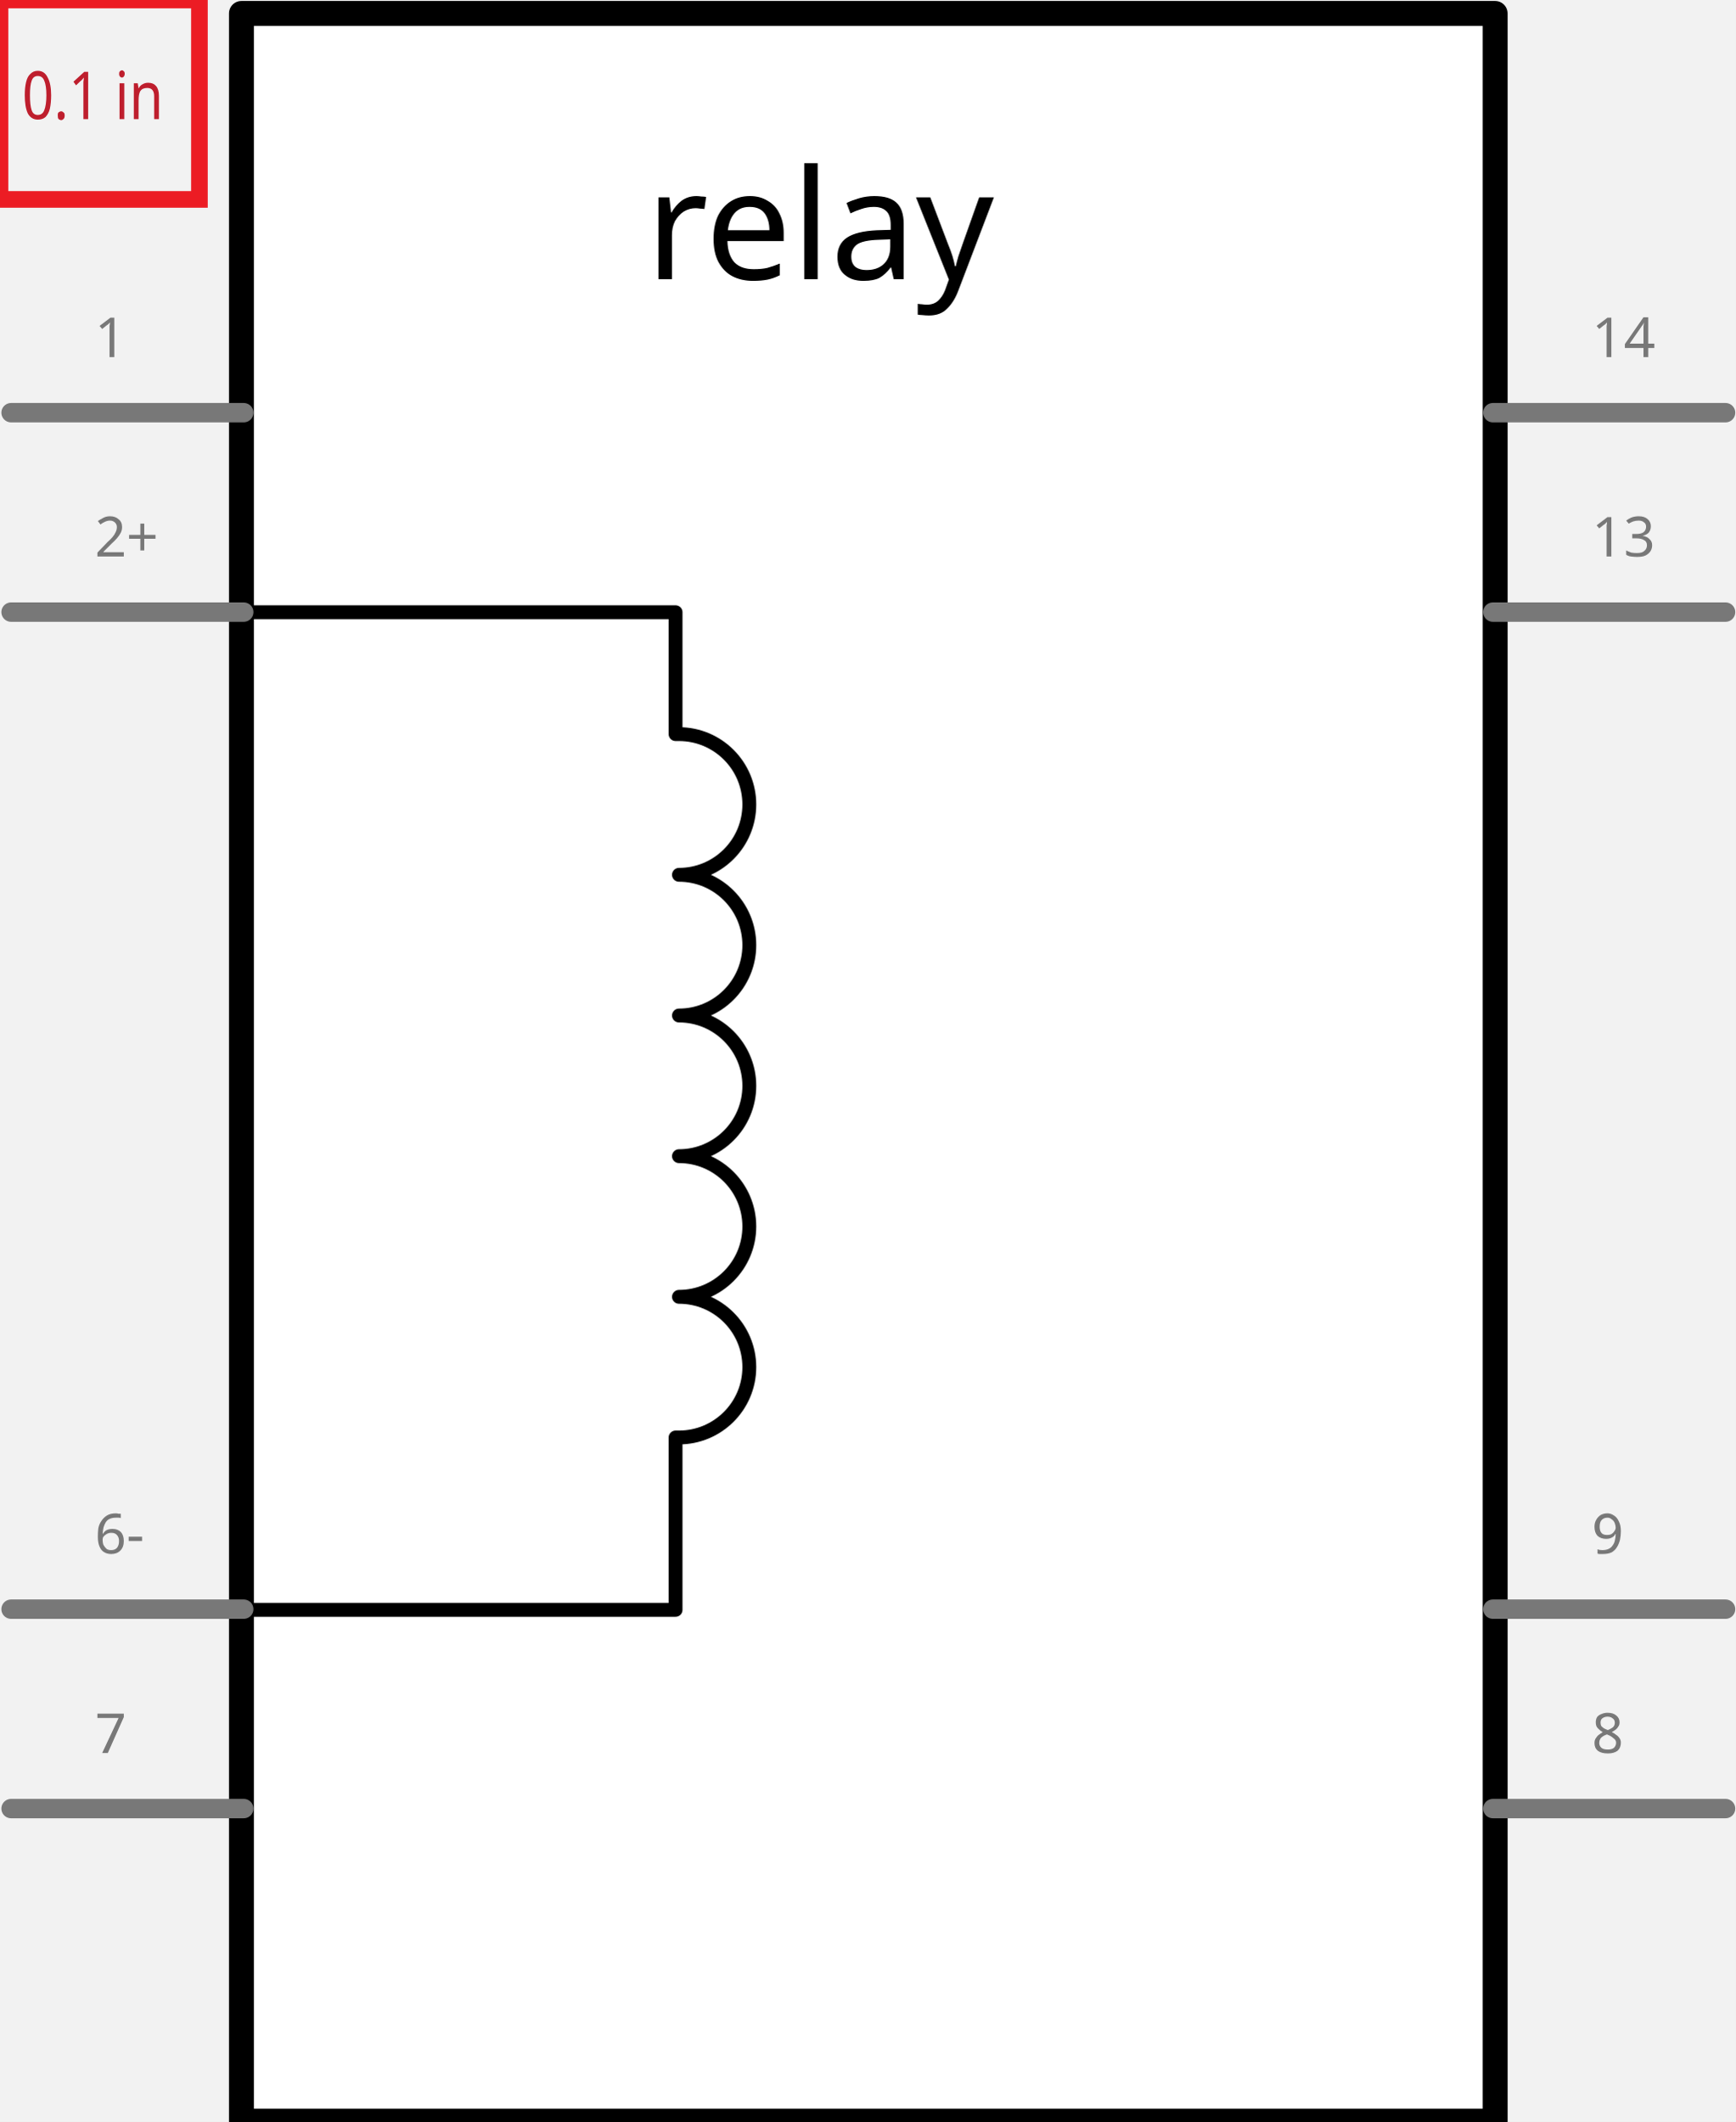
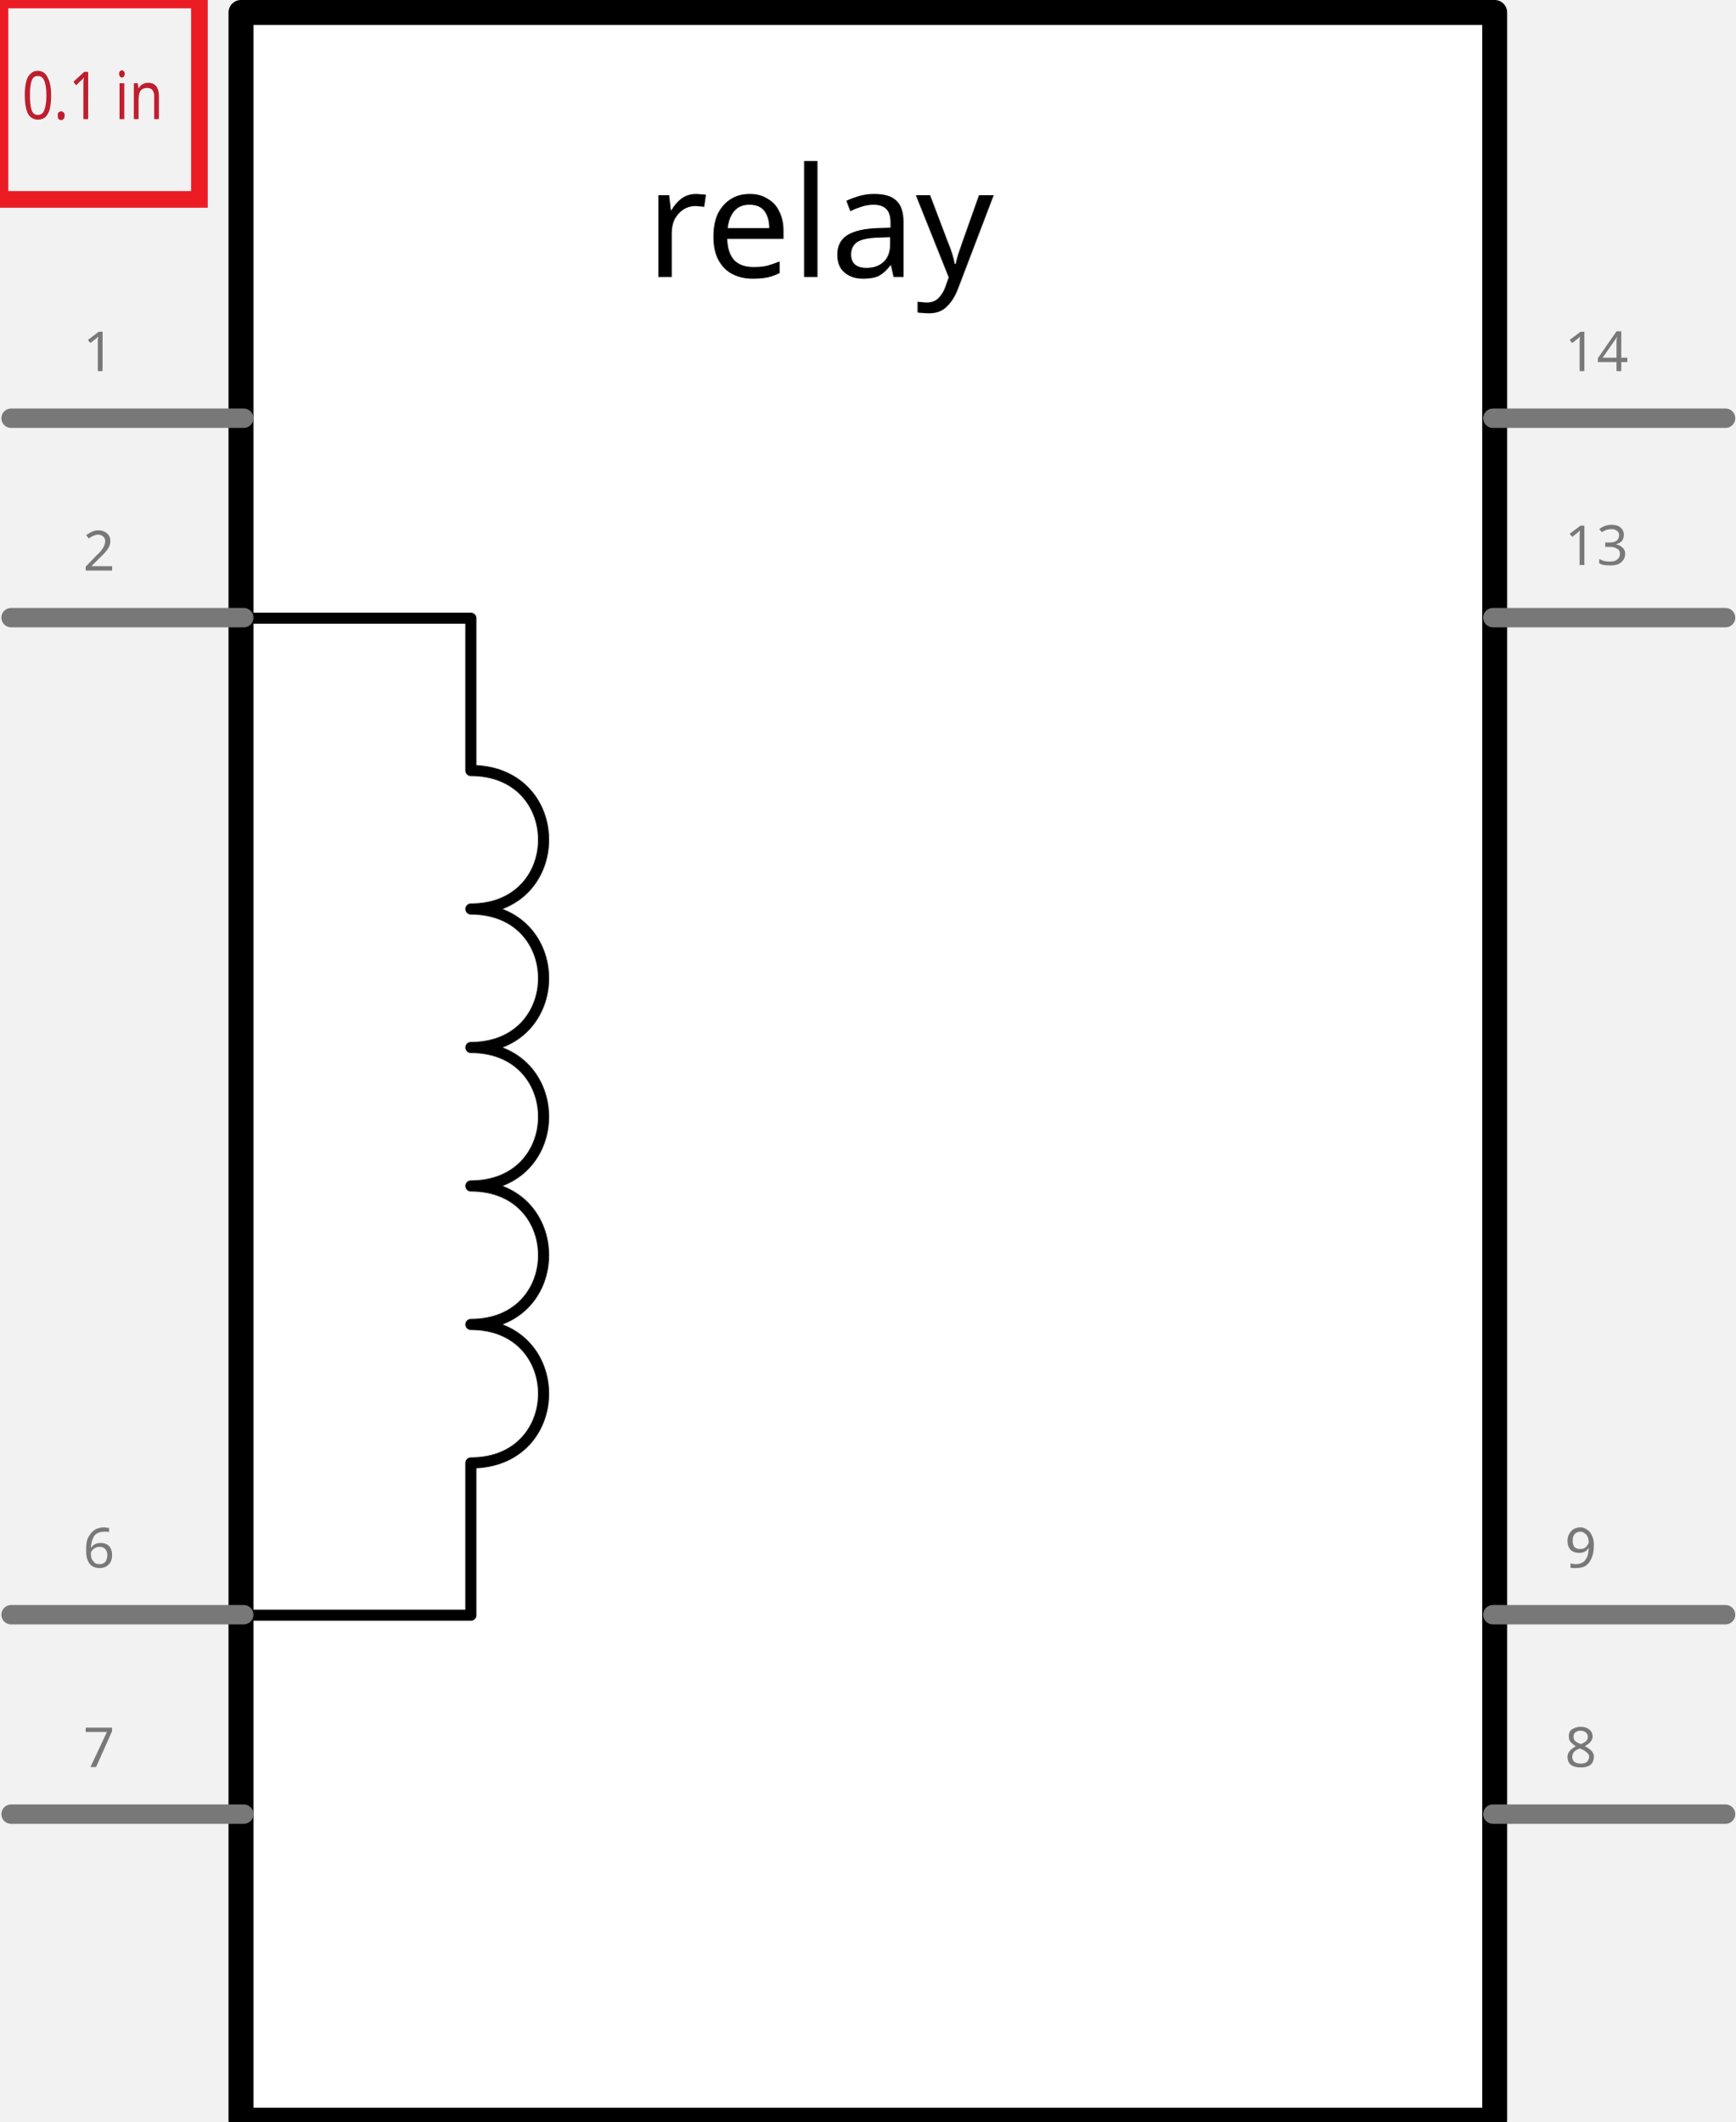
<svg xmlns="http://www.w3.org/2000/svg" version="1.2" baseProfile="tiny" id="Layer_1" x="0px" y="0px" width="62.667px" height="76.585px" viewBox="0 0 62.667 76.585" xml:space="preserve">
  <g id="help">
    <rect x="0" y="0" fill="#F2F2F2" width="62.667" height="76.585" id="viewBox_background" />
    <rect x="0" y="0" fill="none" stroke="#EC1C24" stroke-width="0.6" width="7.2" height="7.2" id="scale_block" />
    <text transform="matrix(1 0 0 1.2 0.8 4.3)" fill="#BE1E2D" font-family="'Droid Sans'" font-size="2">0.1 in</text>
  </g>
  <g id="schematic">
-     <g transform="translate(-201.9984,-375.8734)">
-       <rect id="rect5" x="210.715" y="376.359" fill="#FFFFFF" stroke="#000000" stroke-width="0.9" stroke-linecap="round" stroke-linejoin="round" width="45.265" height="76.1" />
-       <g id="label0" fill="#787878" font-family="'Droid Sans'" font-size="2">
-         <g>
-           <text transform="matrix(1 0 0 1 205.4213 439.1669)">7</text>
-         </g>
-         <g>
-           <text transform="matrix(1 0 0 1 205.4213 431.9667)">6-</text>
-         </g>
-         <g>
-           <text transform="matrix(1 0 0 1 205.4213 395.9657)">2+</text>
-         </g>
-         <g>
-           <text transform="matrix(1 0 0 1 205.4213 388.7655)">1</text>
-         </g>
-         <g>
-           <text transform="matrix(1 0 0 1 259.4726 439.1669)">8</text>
-         </g>
-         <g>
-           <text transform="matrix(1 0 0 1 259.4726 431.9667)">9</text>
-         </g>
-         <g>
-           <text transform="matrix(1 0 0 1 259.4726 395.9657)">13</text>
-         </g>
-         <g>
-           <text transform="matrix(1 0 0 1 259.4726 388.7655)">14</text>
-         </g>
+     <g transform="translate(0,0)">
+       <rect id="rect5" x="8.7" y="0.45" fill="#FFFFFF" stroke="#000000" stroke-width="0.9" stroke-linecap="round" stroke-linejoin="round" width="45.265" height="76.1" />
+       <g id="label0" fill="#787878" font-family="'Droid Sans'" font-size="2" transform="translate(3,6.2 )">
+         <text transform="matrix(1 0 0 1 0     7.2)">1</text>
+         <text transform="matrix(1 0 0 1 0    14.4)">2</text>
+         <text transform="matrix(1 0 0 1 0    50.4)">6</text>
+         <text transform="matrix(1 0 0 1 0    57.6)">7</text>
+         <text transform="matrix(1 0 0 1 53.5 57.6)">8</text>
+         <text transform="matrix(1 0 0 1 53.5 50.4)">9</text>
+         <text transform="matrix(1 0 0 1 53.5 14.2)">13</text>
+         <text transform="matrix(1 0 0 1 53.5  7.2)">14</text>
      </g>
-       <g id="g3256" transform="matrix(1.25,0,0,1.25,201.9491,375.78)">
-         <path id="path3892" fill="none" stroke="#000000" stroke-width="0.4" stroke-linecap="round" stroke-linejoin="round" d="     M6.918,46.575h12.634v-4.979h0.098c1.122,0,2.032-0.91,2.032-2.032c0-1.123-0.91-2.031-2.032-2.031     c1.122,0,2.032-0.91,2.032-2.032c0-1.122-0.91-2.031-2.032-2.031c1.122,0,2.032-0.909,2.032-2.031     c0-1.122-0.91-2.032-2.032-2.032c1.122,0,2.032-0.91,2.032-2.032c0-1.122-0.91-2.032-2.032-2.032c1.122,0,2.032-0.91,2.032-2.032     c0-1.122-0.91-2.032-2.032-2.032h-0.098v-3.521H6.918" />
+       <g id="g3256" transform="matrix(1,0,0,1,1.8,7.92)">
+         <path id="path3892" fill="none" stroke="#000000" stroke-width="0.4" stroke-linecap="round" stroke-linejoin="round" d="     M7.2,14.4h8v5.5     c3.5,0,3.5,5,0,5     c3.5,0,3.5,5,0,5     c3.5,0,3.5,5,0,5     c3.5,0,3.5,5,0,5     c3.5,0,3.5,5,0,5     v5.5h-8" />
      </g>
-       <text id="label" transform="matrix(1 0 0 1 225.3046 385.952)" font-family="'Droid Sans'" font-size="5.5">relay</text>
+       <text id="label" transform="matrix(1 0 0 1 23.3 10)" font-family="'Droid Sans'" font-size="5.5">relay</text>
    </g>
-     <g fill="none" stroke="#787878" stroke-width="0.7" stroke-linecap="round" stroke-linejoin="round" transform="translate(0,0)">
-       <line x1="0.4" y1="14.9" x2="8.8" y2="14.9" id="connector0" />
-       <line x1="0.4" y1="22.1" x2="8.8" y2="22.1" id="connector1" />
-       <line x1="0.4" y1="58.1" x2="8.8" y2="58.1" id="connector5" />
-       <line x1="0.4" y1="65.3" x2="8.8" y2="65.3" id="connector6" />
-       <line x1="53.9" y1="65.3" x2="62.3" y2="65.3" id="connector7" />
-       <line x1="53.9" y1="58.1" x2="62.3" y2="58.1" id="connector8" />
-       <line x1="53.9" y1="22.1" x2="62.3" y2="22.1" id="connector12" />
-       <line x1="53.9" y1="14.9" x2="62.3" y2="14.9" id="connector13" />
+     <g fill="none" stroke="#787878" stroke-width="0.7" stroke-linecap="round" stroke-linejoin="round" transform="translate(0.4,7.9)">
+       <line x1="0" y1="7.2" x2="8.4" y2="7.2" id="connector0" />
+       <line x1="0" y1="14.4" x2="8.4" y2="14.4" id="connector1" />
+       <line x1="0" y1="50.4" x2="8.4" y2="50.4" id="connector5" />
+       <line x1="0" y1="57.6" x2="8.4" y2="57.6" id="connector6" />
+       <line x1="53.5" y1="57.6" x2="61.9" y2="57.6" id="connector7" />
+       <line x1="53.5" y1="50.4" x2="61.9" y2="50.4" id="connector8" />
+       <line x1="53.5" y1="14.4" x2="61.9" y2="14.4" id="connector12" />
+       <line x1="53.5" y1="7.2" x2="61.9" y2="7.2" id="connector13" />
    </g>
    <rect id="connector0terminal" x="-0.5" y="14.4" fill="none" width="1" height="1" />
    <rect id="connector1terminal" x="-0.5" y="21.6" fill="none" width="1" height="1" />
    <rect id="connector5terminal" x="-0.5" y="57.6" fill="none" width="1" height="1" />
    <rect id="connector6terminal" x="-0.5" y="64.8" fill="none" width="1" height="1" />
    <rect id="connector7terminal" x="62.2" y="64.8" fill="none" width="1" height="1" />
    <rect id="connector8terminal" x="62.2" y="57.6" fill="none" width="1" height="1" />
    <rect id="connector12terminal" x="62.2" y="21.6" fill="none" width="1" height="1" />
    <rect id="connector13terminal" x="62.2" y="14.4" fill="none" width="1" height="1" />
  </g>
</svg>
